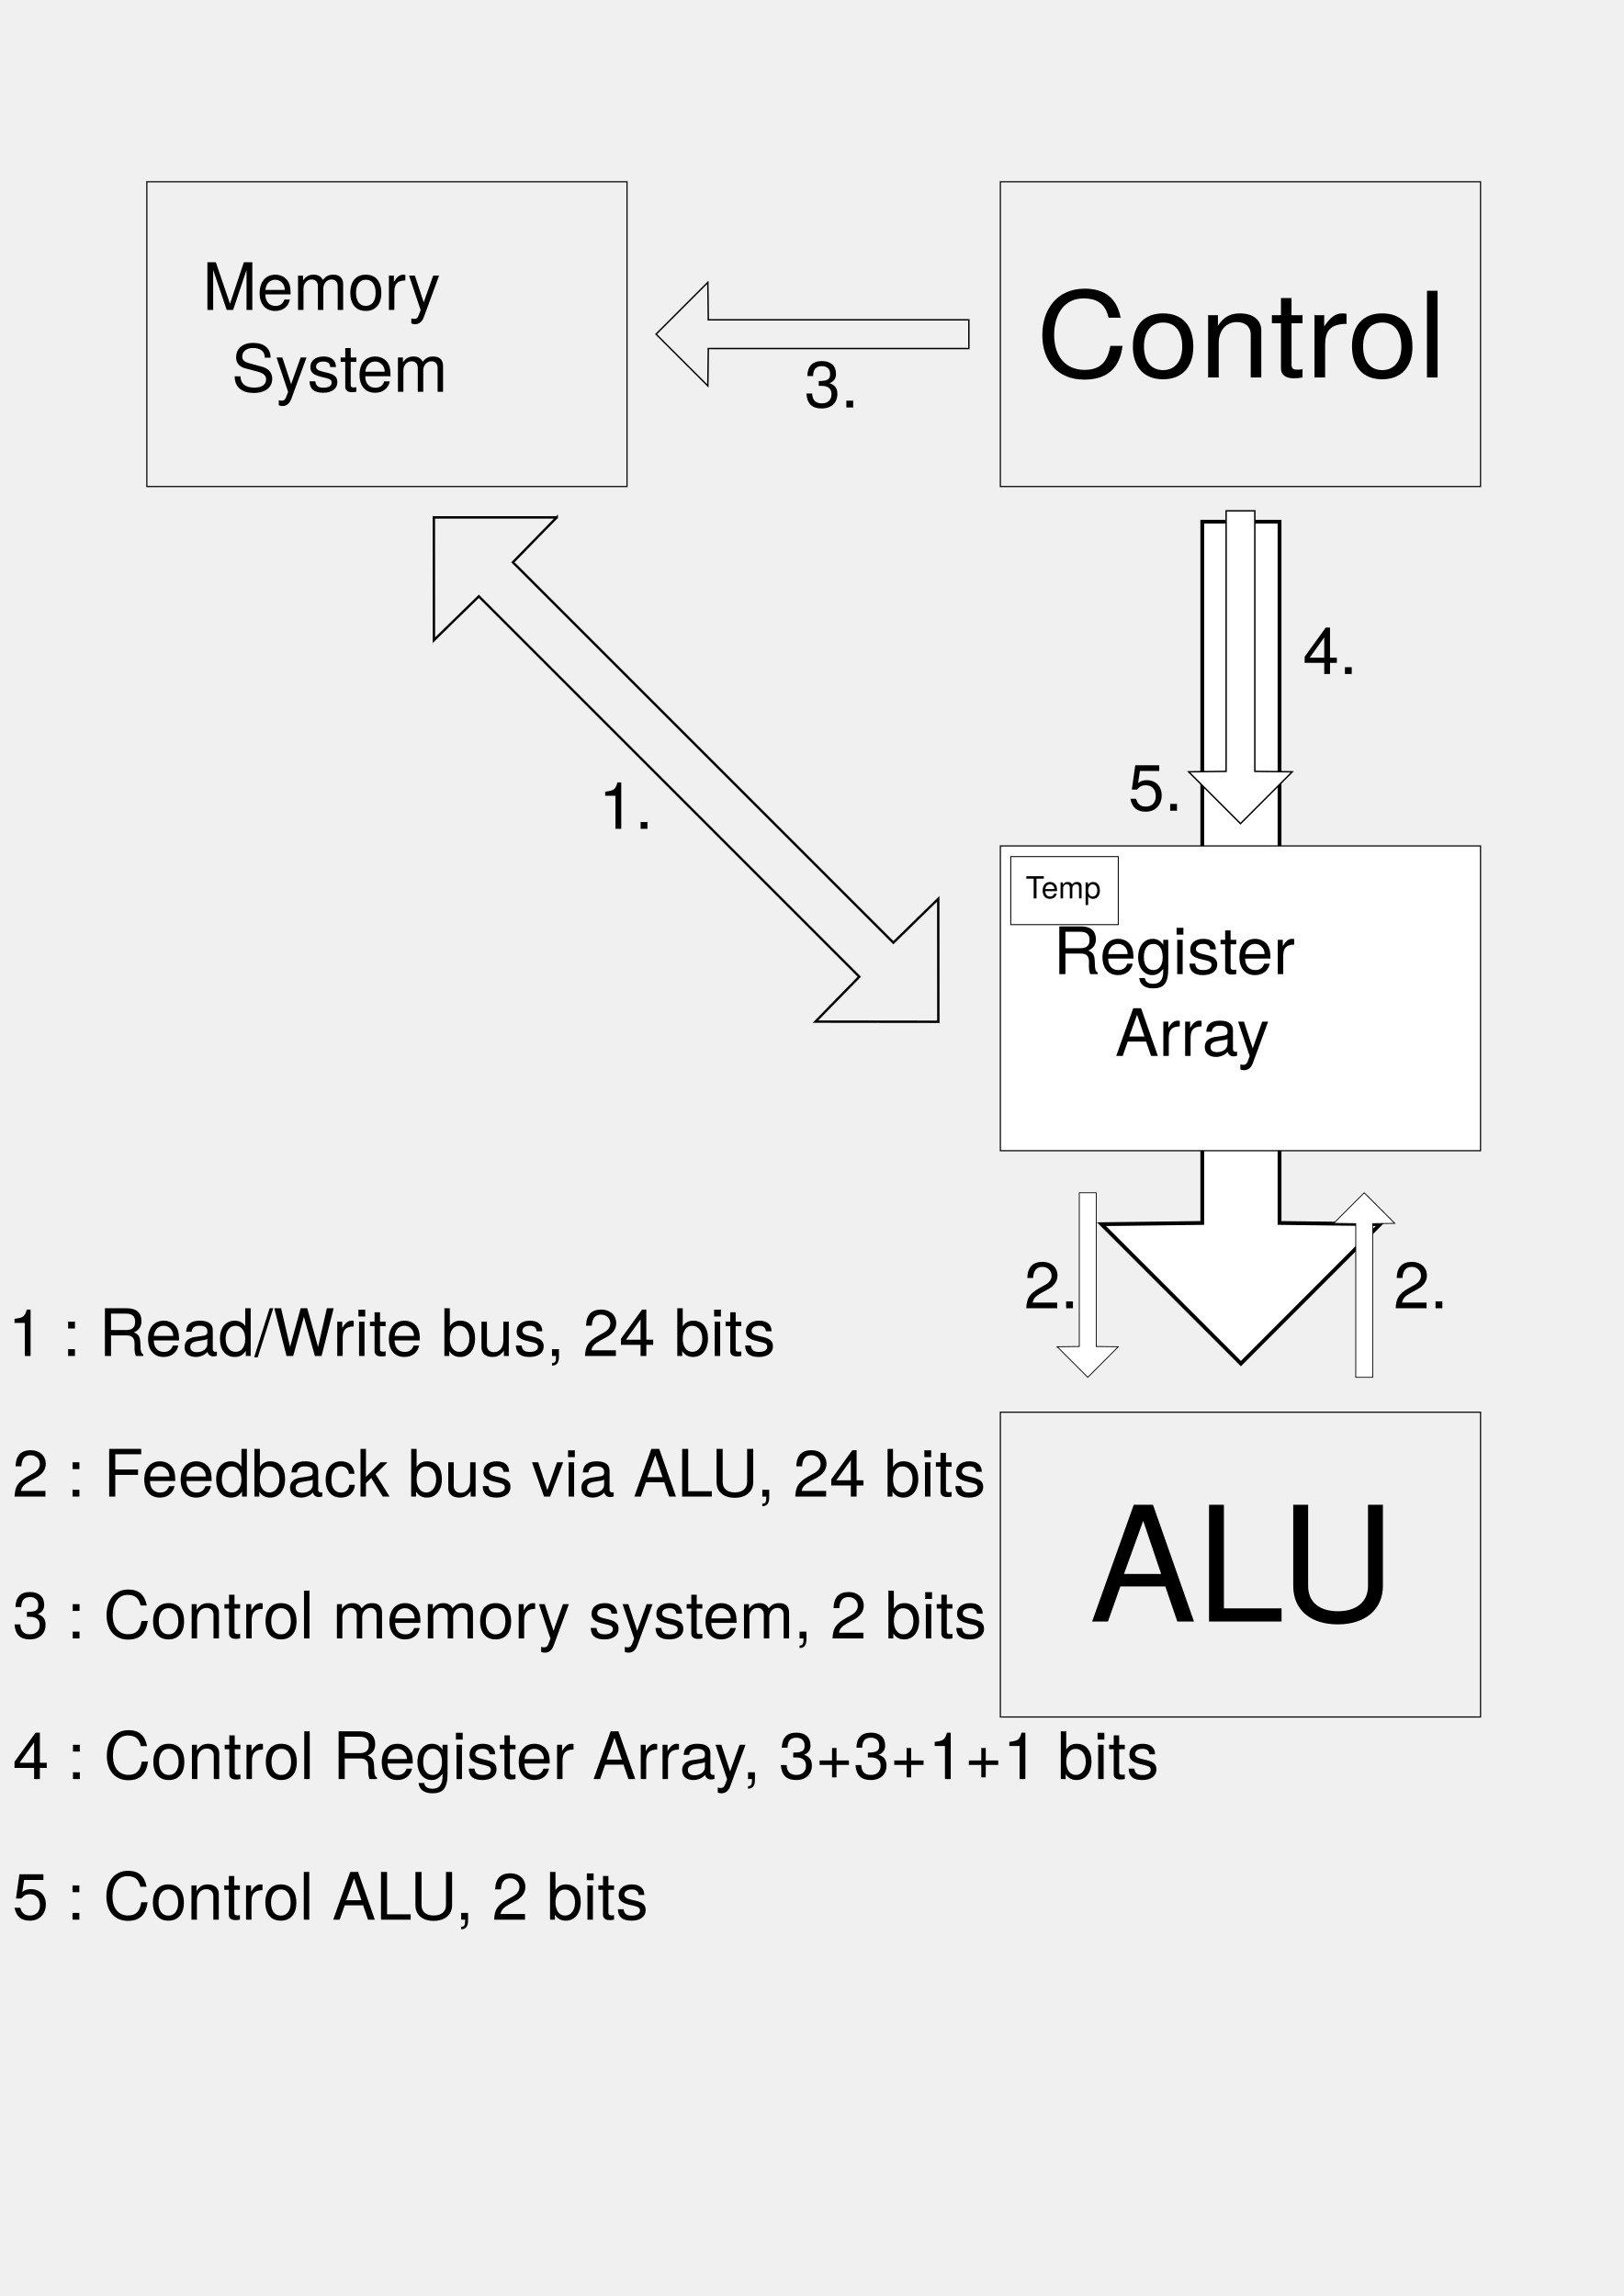
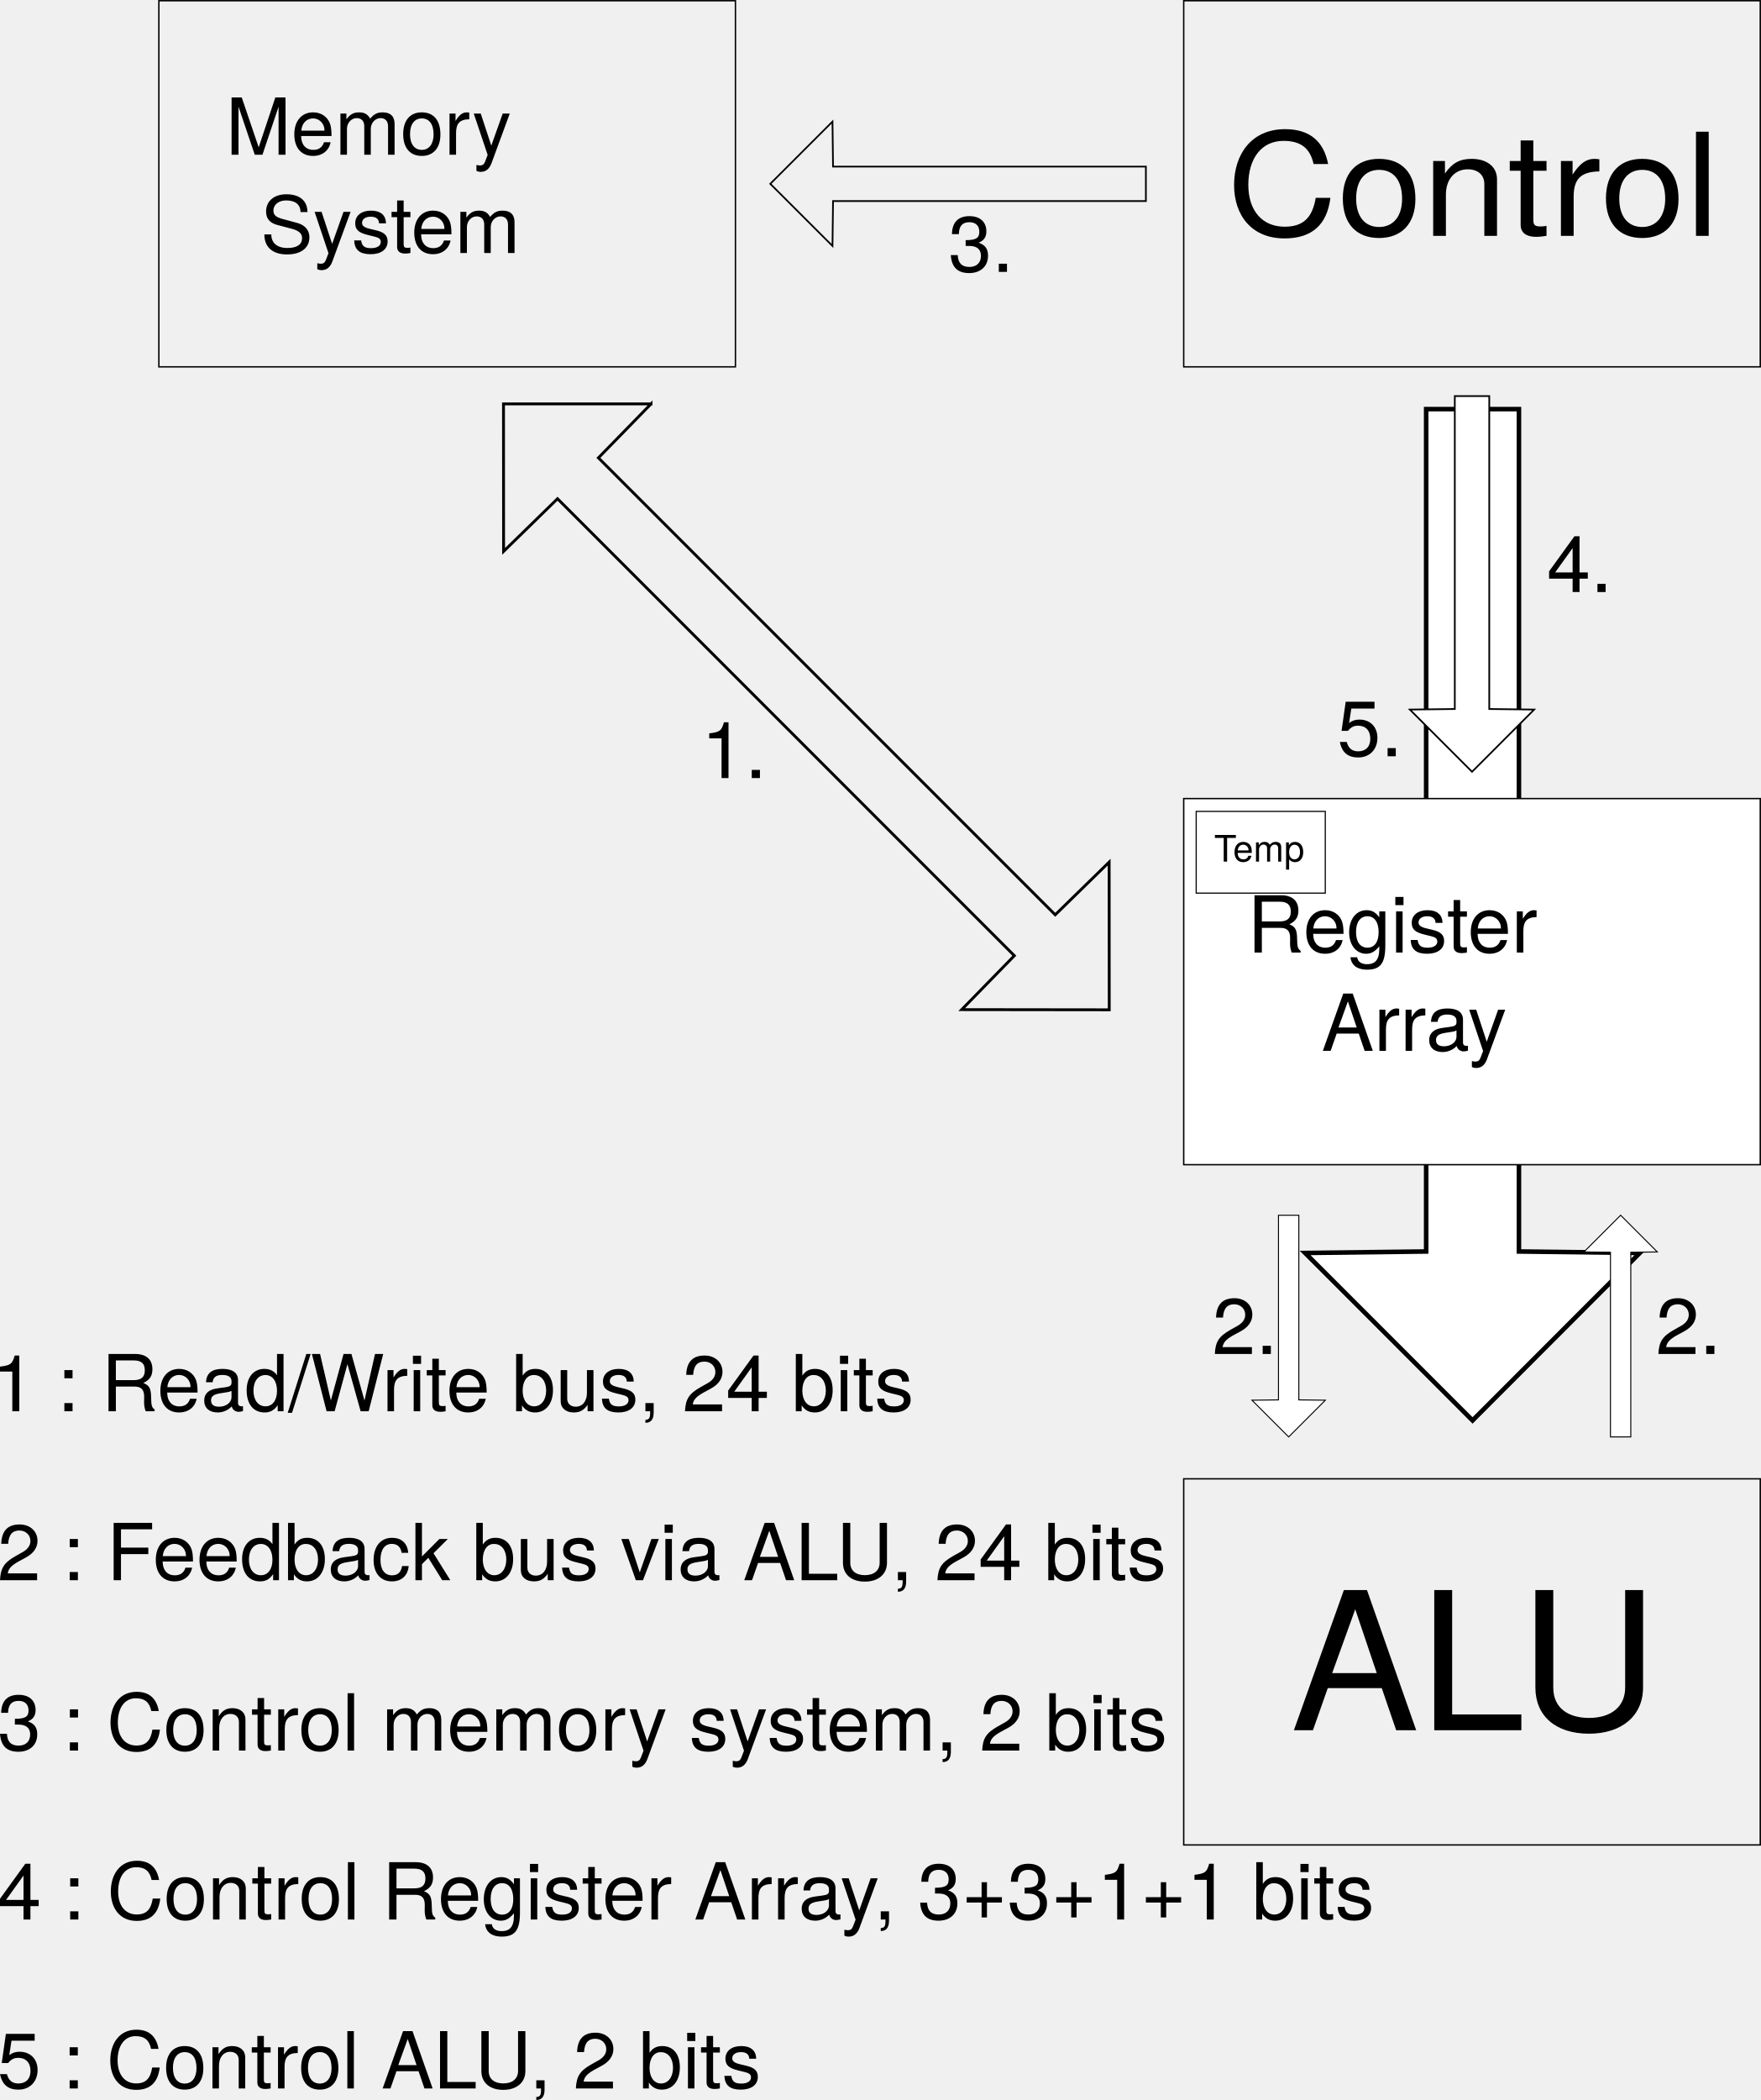
- <svg xmlns="http://www.w3.org/2000/svg" width="210mm" height="297mm" id="svg2" version="1.1">
+ <svg xmlns="http://www.w3.org/2000/svg" width="716.896" height="854.682" id="svg2" version="1.1">
  <defs id="defs4" />
-   <g id="layer1">
+   <g id="layer1" transform="translate(-7.104356,-88.5625)">
    <path style="fill:#ffffff;fill-opacity:1;stroke:#000000;stroke-width:1.86" d="m 587.698,255.065 0,342.839 -49.278,0.602 68.162,68.162 68.086,-68.162 -49.203,-0.602 0,-342.839 -37.767,0 z" id="rect3001-0" />
    <rect style="fill:none;stroke:#000000;stroke-width:0.565" id="rect2995" width="234.721" height="149.007" x="488.997" y="88.859" />
    <text xml:space="preserve" style="font-size:60.209px;font-style:normal;font-variant:normal;font-weight:normal;font-stretch:normal;line-height:125%;letter-spacing:0px;word-spacing:0px;fill:#000000;fill-opacity:1;stroke:none;font-family:TeXGyreHeros;-inkscape-font-specification:TeXGyreHeros" x="489.139" y="191.11" id="text2997" transform="scale(1.035515,0.9657027)">
      <tspan id="tspan2999" x="489.139" y="191.11">Control</tspan>
    </text>
-     <path style="fill:#ffffff;stroke:#000000;stroke-width:0.691;fill-opacity:1" d="m 599.356,249.762 0,127.361 -18.306,0.224 25.321,25.321 25.293,-25.321 -18.278,-0.224 0,-127.361 -14.03,0 z" id="rect3001" />
-     <rect style="fill:#ffffff;stroke:#000000;stroke-width:0.565;fill-opacity:1" id="rect2995-3" width="234.721" height="149.007" x="488.997" y="413.573" />
+     <path style="fill:#ffffff;fill-opacity:1;stroke:#000000;stroke-width:0.691" d="m 599.356,249.762 0,127.361 -18.306,0.224 25.321,25.321 25.293,-25.321 -18.278,-0.224 0,-127.361 -14.03,0 z" id="rect3001" />
+     <rect style="fill:#ffffff;fill-opacity:1;stroke:#000000;stroke-width:0.565" id="rect2995-3" width="234.721" height="149.007" x="488.997" y="413.573" />
    <rect style="fill:none;stroke:#000000;stroke-width:0.565" id="rect2995-7" width="234.721" height="149.007" x="71.782" y="88.859" />
    <text xml:space="preserve" style="font-size:32px;font-style:normal;font-variant:normal;font-weight:normal;font-stretch:normal;text-align:center;line-height:125%;letter-spacing:0px;word-spacing:0px;text-anchor:middle;fill:#000000;fill-opacity:1;stroke:none;font-family:TeXGyreHeros;-inkscape-font-specification:TeXGyreHeros" x="188.295" y="151.538" id="text3075">
      <tspan id="tspan3077" x="188.295" y="151.538">Memory</tspan>
      <tspan x="188.295" y="191.538" id="tspan3079">System</tspan>
    </text>
    <path style="fill:none;stroke:#000000;stroke-width:0.691" d="m 473.596,156.361 -127.361,0 -0.224,-18.306 -25.321,25.321 25.321,25.293 0.224,-18.278 127.361,0 0,-14.03 z" id="rect3001-7" />
-     <rect style="fill:#ffffff;stroke:#000000;stroke-width:0.466;fill-opacity:1" id="rect3099" width="52.557" height="33.264" x="494.078" y="418.794" />
+     <rect style="fill:#ffffff;fill-opacity:1;stroke:#000000;stroke-width:0.466" id="rect3099" width="52.557" height="33.264" x="494.078" y="418.794" />
    <text xml:space="preserve" style="font-size:14.902px;font-style:normal;font-variant:normal;font-weight:normal;font-stretch:normal;line-height:125%;letter-spacing:0px;word-spacing:0px;fill:#000000;fill-opacity:1;stroke:none;font-family:TeXGyreHeros;-inkscape-font-specification:TeXGyreHeros" x="501.387" y="439.233" id="text3101">
      <tspan id="tspan3103" x="501.387" y="439.233">Temp</tspan>
    </text>
    <path style="fill:none;stroke:#000000;stroke-width:1.16" d="m 272.144,252.951 -60.063,0 0.037,60.026 21.949,-21.43 34.889,34.889 116.234,116.234 34.852,34.852 -21.43,21.949 60.063,0.074 -0.037,-60.101 -21.949,21.43 -34.852,-34.852 -116.234,-116.234 -34.889,-34.889 21.43,-21.949 z" id="rect3001-7-4-6" />
    <rect style="fill:none;stroke:#000000;stroke-width:0.565" id="rect2995-3-5" width="234.721" height="149.007" x="488.997" y="690.43" />
    <text xml:space="preserve" style="font-size:78.267px;font-style:normal;font-variant:normal;font-weight:normal;font-stretch:normal;line-height:125%;letter-spacing:0px;word-spacing:0px;fill:#000000;fill-opacity:1;stroke:none;font-family:TeXGyreHeros;-inkscape-font-specification:TeXGyreHeros" x="532.528" y="792.758" id="text3216">
      <tspan id="tspan3218" x="532.528" y="792.758">ALU</tspan>
    </text>
    <path style="fill:#ffffff;fill-opacity:1;stroke:#000000;stroke-width:0.408" d="m 662.726,673.374 0,-75.15 -10.802,-0.132 14.941,-14.941 14.924,14.941 -10.785,0.132 0,75.15 -8.278,0 z" id="rect3001-3" />
    <path style="fill:#ffffff;fill-opacity:1;stroke:#000000;stroke-width:0.408" d="m 527.583,583.152 0,75.15 -10.802,0.132 14.941,14.941 14.924,-14.941 -10.785,-0.132 0,-75.15 -8.278,0 z" id="rect3001-3-4" />
    <text xml:space="preserve" style="font-size:32px;font-style:normal;font-variant:normal;font-weight:normal;font-stretch:normal;text-align:center;line-height:125%;letter-spacing:0px;word-spacing:0px;text-anchor:middle;fill:#000000;fill-opacity:1;stroke:none;font-family:TeXGyreHeros;-inkscape-font-specification:TeXGyreHeros" x="605.077" y="476.252" id="text3030">
      <tspan id="tspan3032" x="605.077" y="476.252">Register</tspan>
      <tspan x="605.077" y="516.252" id="tspan3034">Array</tspan>
    </text>
    <text xml:space="preserve" style="font-size:32px;font-style:normal;font-variant:normal;font-weight:normal;font-stretch:normal;line-height:125%;letter-spacing:0px;word-spacing:0px;fill:#000000;fill-opacity:1;stroke:none;font-family:TeXGyreHeros;-inkscape-font-specification:TeXGyreHeros" x="292.571" y="405.219" id="text4064">
      <tspan id="tspan4066" x="292.571" y="405.219">1.</tspan>
    </text>
    <text xml:space="preserve" style="font-size:32px;font-style:normal;font-variant:normal;font-weight:normal;font-stretch:normal;line-height:125%;letter-spacing:0px;word-spacing:0px;fill:#000000;fill-opacity:1;stroke:none;font-family:TeXGyreHeros;-inkscape-font-specification:TeXGyreHeros" x="500.571" y="639.607" id="text4068">
      <tspan id="tspan4070" x="500.571" y="639.607">2.</tspan>
    </text>
    <text xml:space="preserve" style="font-size:32px;font-style:normal;font-variant:normal;font-weight:normal;font-stretch:normal;line-height:125%;letter-spacing:0px;word-spacing:0px;fill:#000000;fill-opacity:1;stroke:none;font-family:TeXGyreHeros;-inkscape-font-specification:TeXGyreHeros" x="393.143" y="199.219" id="text4072">
      <tspan id="tspan4074" x="393.143" y="199.219">3.</tspan>
    </text>
    <text xml:space="preserve" style="font-size:32px;font-style:normal;font-variant:normal;font-weight:normal;font-stretch:normal;line-height:125%;letter-spacing:0px;word-spacing:0px;fill:#000000;fill-opacity:1;stroke:none;font-family:TeXGyreHeros;-inkscape-font-specification:TeXGyreHeros" x="636.857" y="329.505" id="text4076">
      <tspan id="tspan4078" x="636.857" y="329.505">4.</tspan>
    </text>
    <text xml:space="preserve" style="font-size:32px;font-style:normal;font-variant:normal;font-weight:normal;font-stretch:normal;line-height:125%;letter-spacing:0px;word-spacing:0px;fill:#000000;fill-opacity:1;stroke:none;font-family:TeXGyreHeros;-inkscape-font-specification:TeXGyreHeros" x="551.429" y="396.362" id="text4080">
      <tspan id="tspan4082" x="551.429" y="396.362">5.</tspan>
    </text>
    <text xml:space="preserve" style="font-size:32px;font-style:normal;font-variant:normal;font-weight:normal;font-stretch:normal;line-height:125%;letter-spacing:0px;word-spacing:0px;fill:#000000;fill-opacity:1;stroke:none;font-family:TeXGyreHeros;-inkscape-font-specification:TeXGyreHeros" x="681.143" y="639.607" id="text4084">
      <tspan id="tspan4086" x="681.143" y="639.607">2.</tspan>
    </text>
    <text xml:space="preserve" style="font-size:32px;font-style:normal;font-variant:normal;font-weight:normal;font-stretch:normal;line-height:125%;letter-spacing:0px;word-spacing:0px;fill:#000000;fill-opacity:1;stroke:none;font-family:TeXGyreHeros;-inkscape-font-specification:TeXGyreHeros" x="3.84" y="662.934" id="text4088">
      <tspan id="tspan4090" x="3.84" y="662.934">1 : Read/Write bus, 24 bits</tspan>
    </text>
    <text xml:space="preserve" style="font-size:32px;font-style:normal;font-variant:normal;font-weight:normal;font-stretch:normal;line-height:125%;letter-spacing:0px;word-spacing:0px;fill:#000000;fill-opacity:1;stroke:none;font-family:TeXGyreHeros;-inkscape-font-specification:TeXGyreHeros" x="6.016" y="731.691" id="text4092">
      <tspan id="tspan4094" x="6.016" y="731.691">2 : Feedback bus via ALU, 24 bits</tspan>
    </text>
    <text xml:space="preserve" style="font-size:32px;font-style:normal;font-variant:normal;font-weight:normal;font-stretch:normal;line-height:125%;letter-spacing:0px;word-spacing:0px;fill:#000000;fill-opacity:1;stroke:none;font-family:TeXGyreHeros;-inkscape-font-specification:TeXGyreHeros" x="6.08" y="801.025" id="text4092-5">
      <tspan id="tspan4094-1" x="6.08" y="801.025">3 : Control memory system, 2 bits </tspan>
    </text>
    <text xml:space="preserve" style="font-size:32px;font-style:normal;font-variant:normal;font-weight:normal;font-stretch:normal;line-height:125%;letter-spacing:0px;word-spacing:0px;fill:#000000;fill-opacity:1;stroke:none;font-family:TeXGyreHeros;-inkscape-font-specification:TeXGyreHeros" x="6.208" y="869.783" id="text4092-0">
      <tspan id="tspan4094-3" x="6.208" y="869.783">4 : Control Register Array, 3+3+1+1 bits</tspan>
    </text>
    <text xml:space="preserve" style="font-size:32px;font-style:normal;font-variant:normal;font-weight:normal;font-stretch:normal;line-height:125%;letter-spacing:0px;word-spacing:0px;fill:#000000;fill-opacity:1;stroke:none;font-family:TeXGyreHeros;-inkscape-font-specification:TeXGyreHeros" x="5.984" y="938.54" id="text4092-0-6">
      <tspan id="tspan4094-3-6" x="5.984" y="938.54">5 : Control ALU, 2 bits</tspan>
    </text>
  </g>
</svg>
